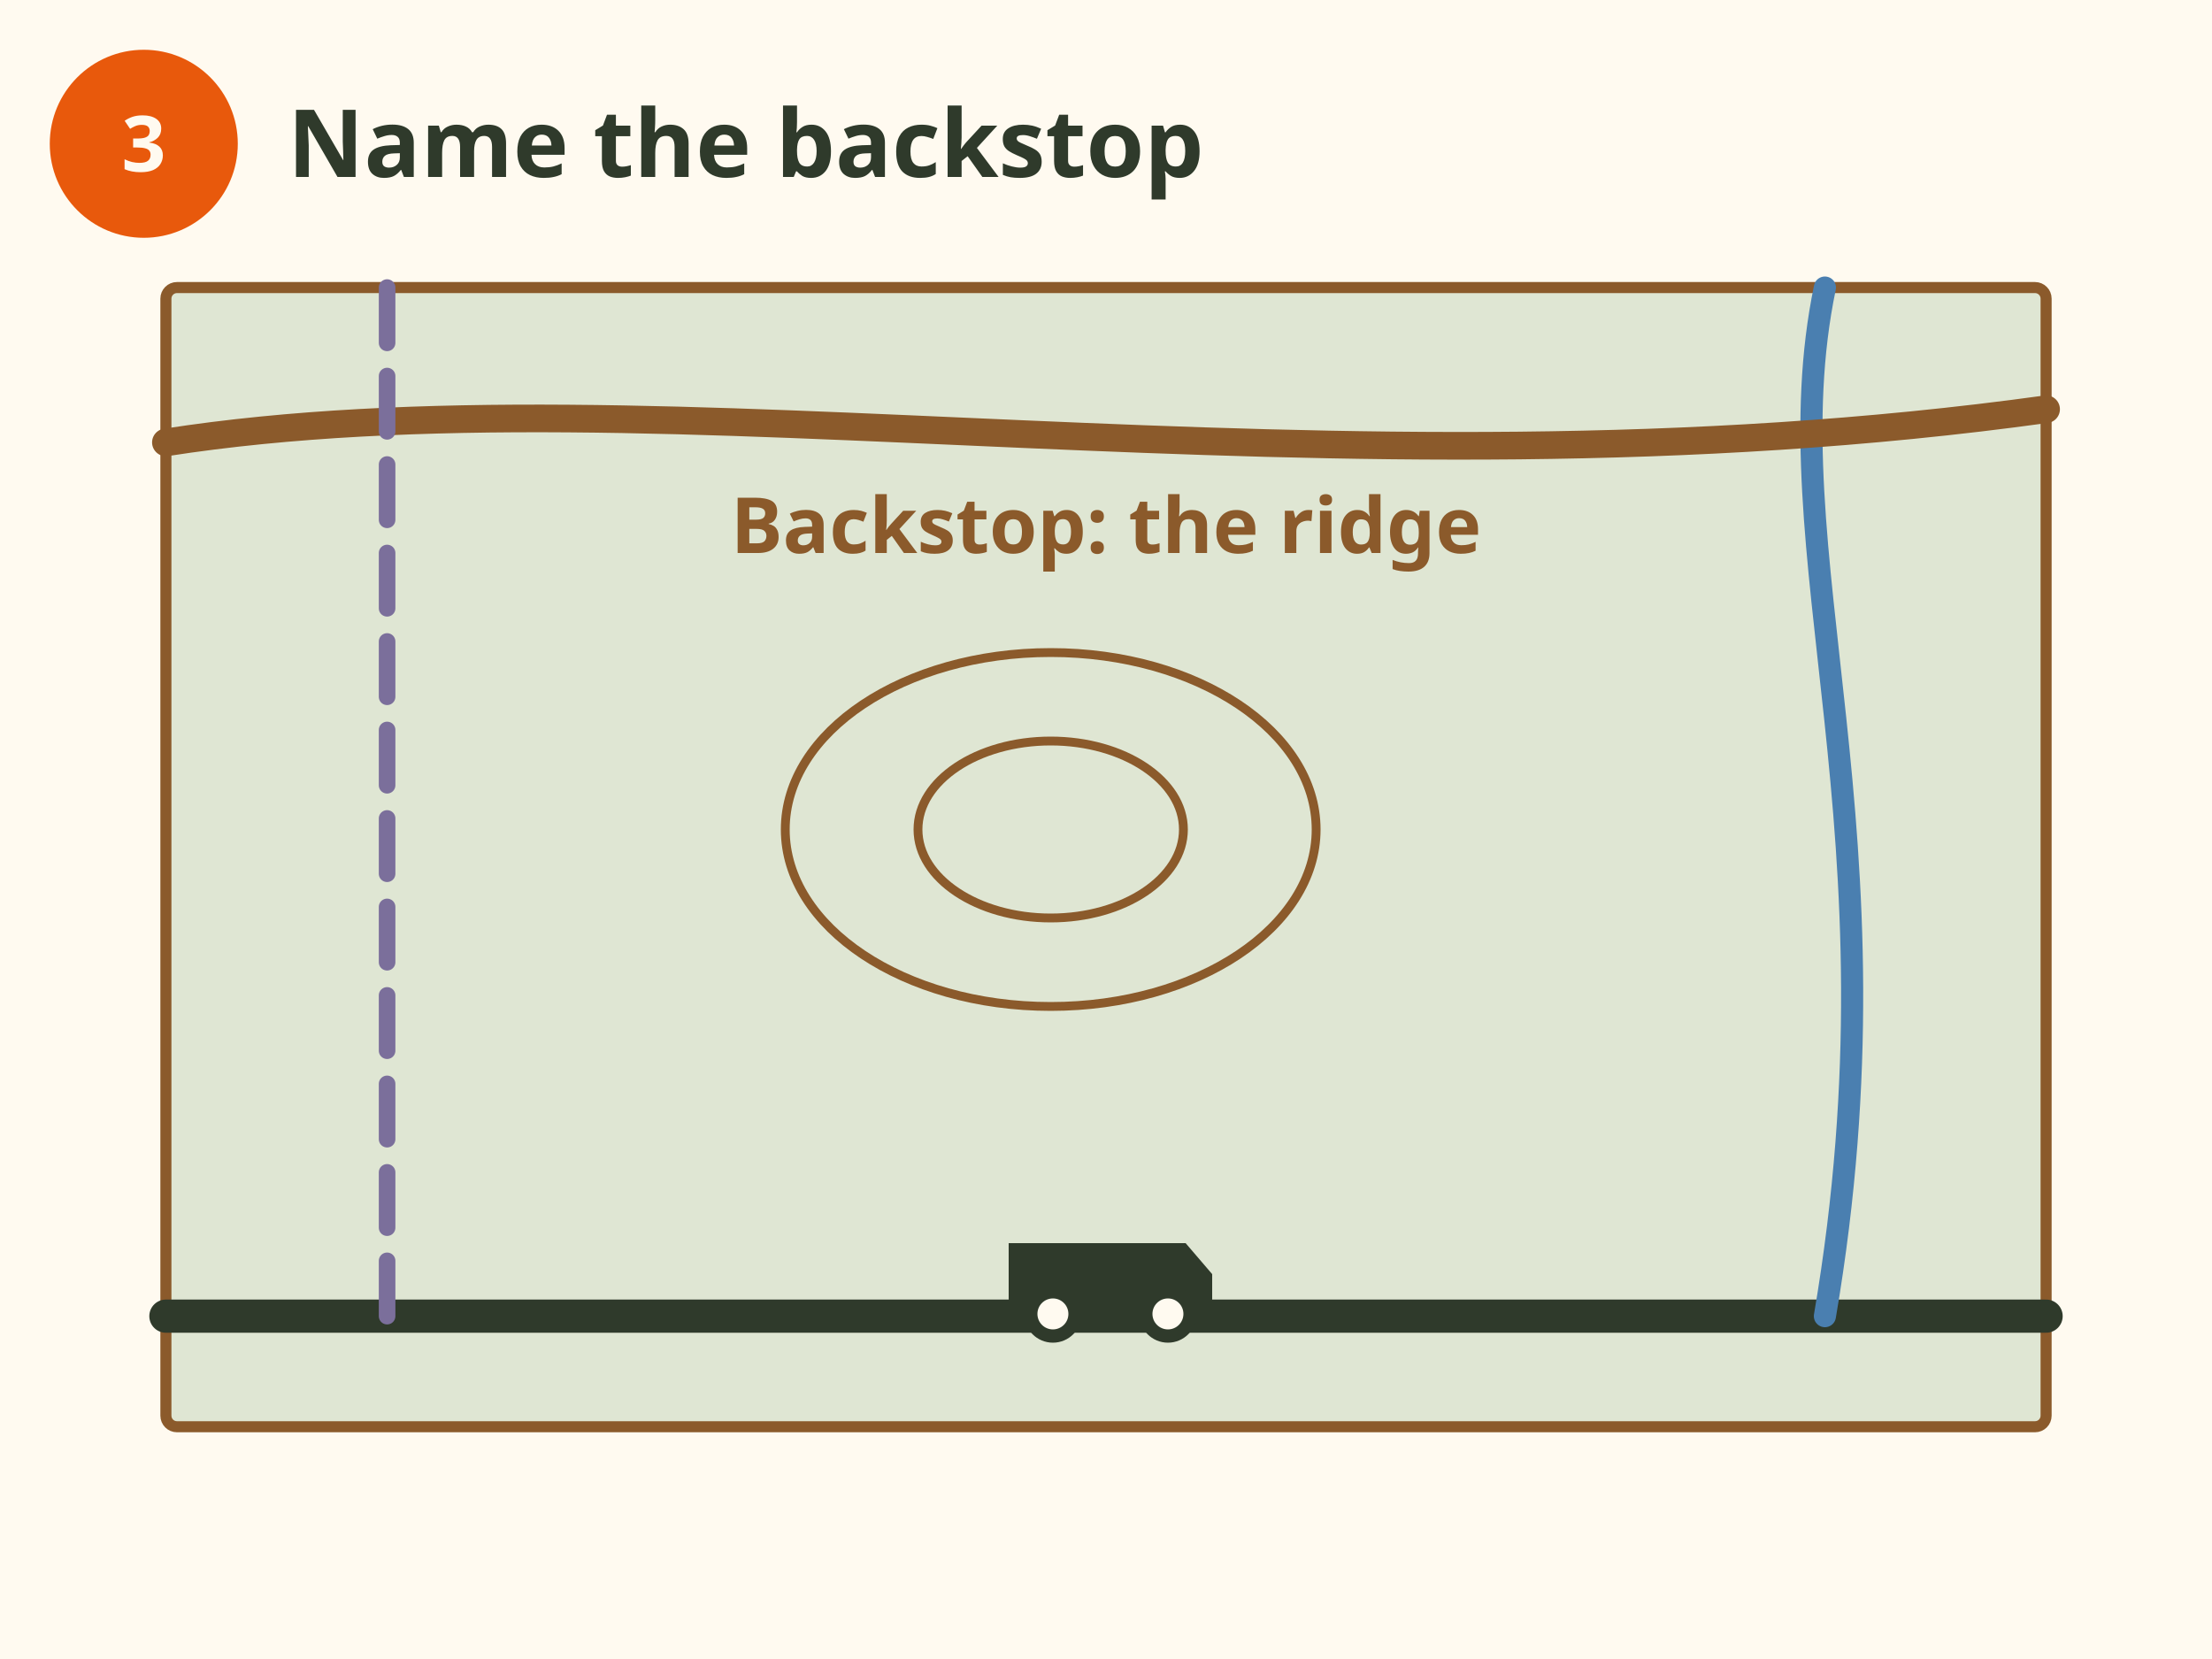
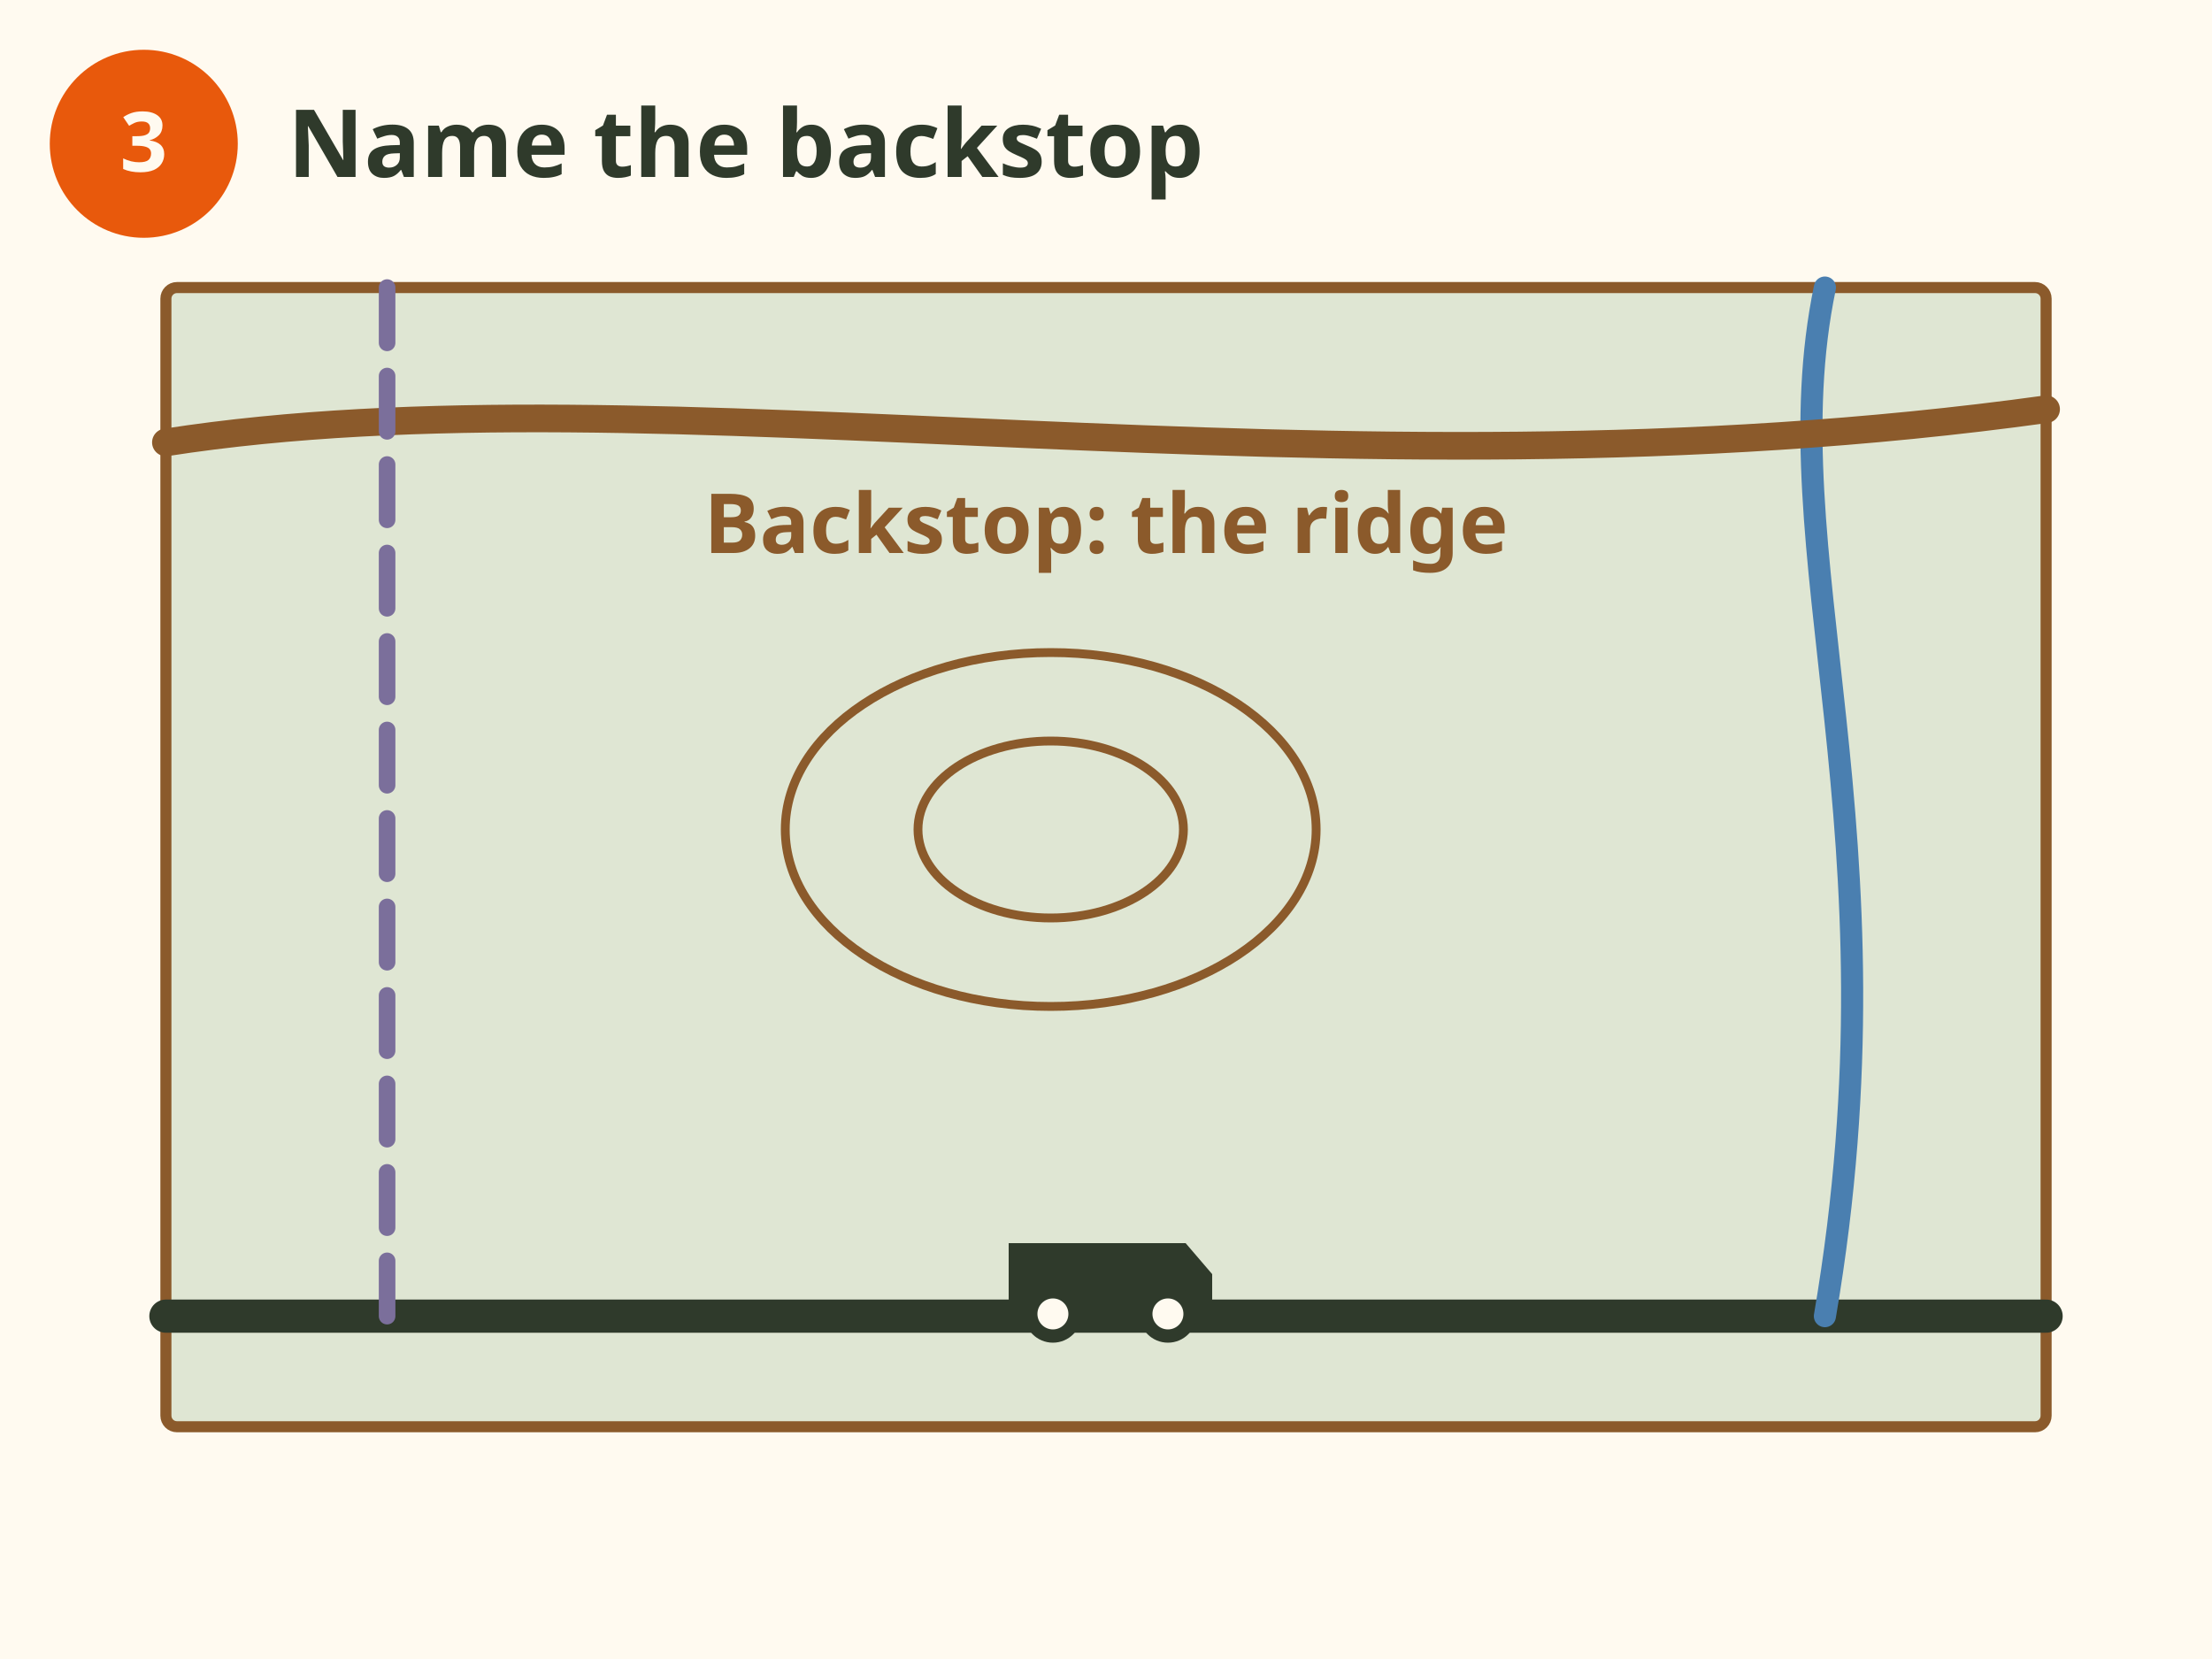
<svg xmlns="http://www.w3.org/2000/svg" viewBox="0 0 400 300" font-family="sans-serif" role="img" aria-label="Step 3: name the backstop, the big line you never cross: the ridge on the north side. If you reach it, you went too far.">
  <rect width="400" height="300" fill="#fffaf0" />
  <circle cx="26" cy="26" r="17" fill="#e8590c" />
-   <text x="26" y="31" font-size="14" fill="#fffaf0" text-anchor="middle" font-weight="bold">3</text>
+   <text x="26" y="31" font-size="15" fill="#fffaf0" text-anchor="middle" font-weight="bold">3</text>
  <text x="52" y="32" font-size="17" fill="#2f3a2b" text-anchor="start" font-weight="bold">Name the backstop</text>
  <rect x="30" y="52" width="340" height="206" rx="2" fill="#dfe6d3" stroke="#8b5a2b" stroke-width="2" />
  <line x1="30" y1="238" x2="370" y2="238" stroke="#2f3a2b" stroke-width="6" stroke-linecap="round" />
  <path d="M330 52 C320 100 345 150 330 238" fill="none" stroke="#4a7fb0" stroke-width="4" stroke-linecap="round" stroke-linejoin="round" />
  <path d="M30 80 C120 66 240 92 370 74" fill="none" stroke="#8b5a2b" stroke-width="5" stroke-dasharray="2 0" stroke-linecap="round" stroke-linejoin="round" />
  <line x1="70" y1="52" x2="70" y2="238" stroke="#7b6f9b" stroke-width="3" stroke-linecap="round" stroke-dasharray="10 6" />
  <g transform="translate(200 236) scale(0.8)">
    <rect x="-22" y="-14" width="30" height="14" fill="#2f3a2b" />
    <path d="M8 -14 h10 l6 7 v7 h-16 Z" fill="#2f3a2b" />
    <circle cx="-12" cy="2" r="5" fill="#fffaf0" stroke="#2f3a2b" stroke-width="3" />
    <circle cx="14" cy="2" r="5" fill="#fffaf0" stroke="#2f3a2b" stroke-width="3" />
  </g>
  <ellipse cx="190" cy="150" rx="48.0" ry="32" fill="none" stroke="#8b5a2b" stroke-width="1.6" />
  <ellipse cx="190" cy="150" rx="24.0" ry="16" fill="none" stroke="#8b5a2b" stroke-width="1.6" />
-   <text x="200" y="100" font-size="14" fill="#8b5a2b" text-anchor="middle" font-weight="bold">Backstop: the ridge</text>
+   <text x="200" y="100" font-size="15" fill="#8b5a2b" text-anchor="middle" font-weight="bold">Backstop: the ridge</text>
</svg>
